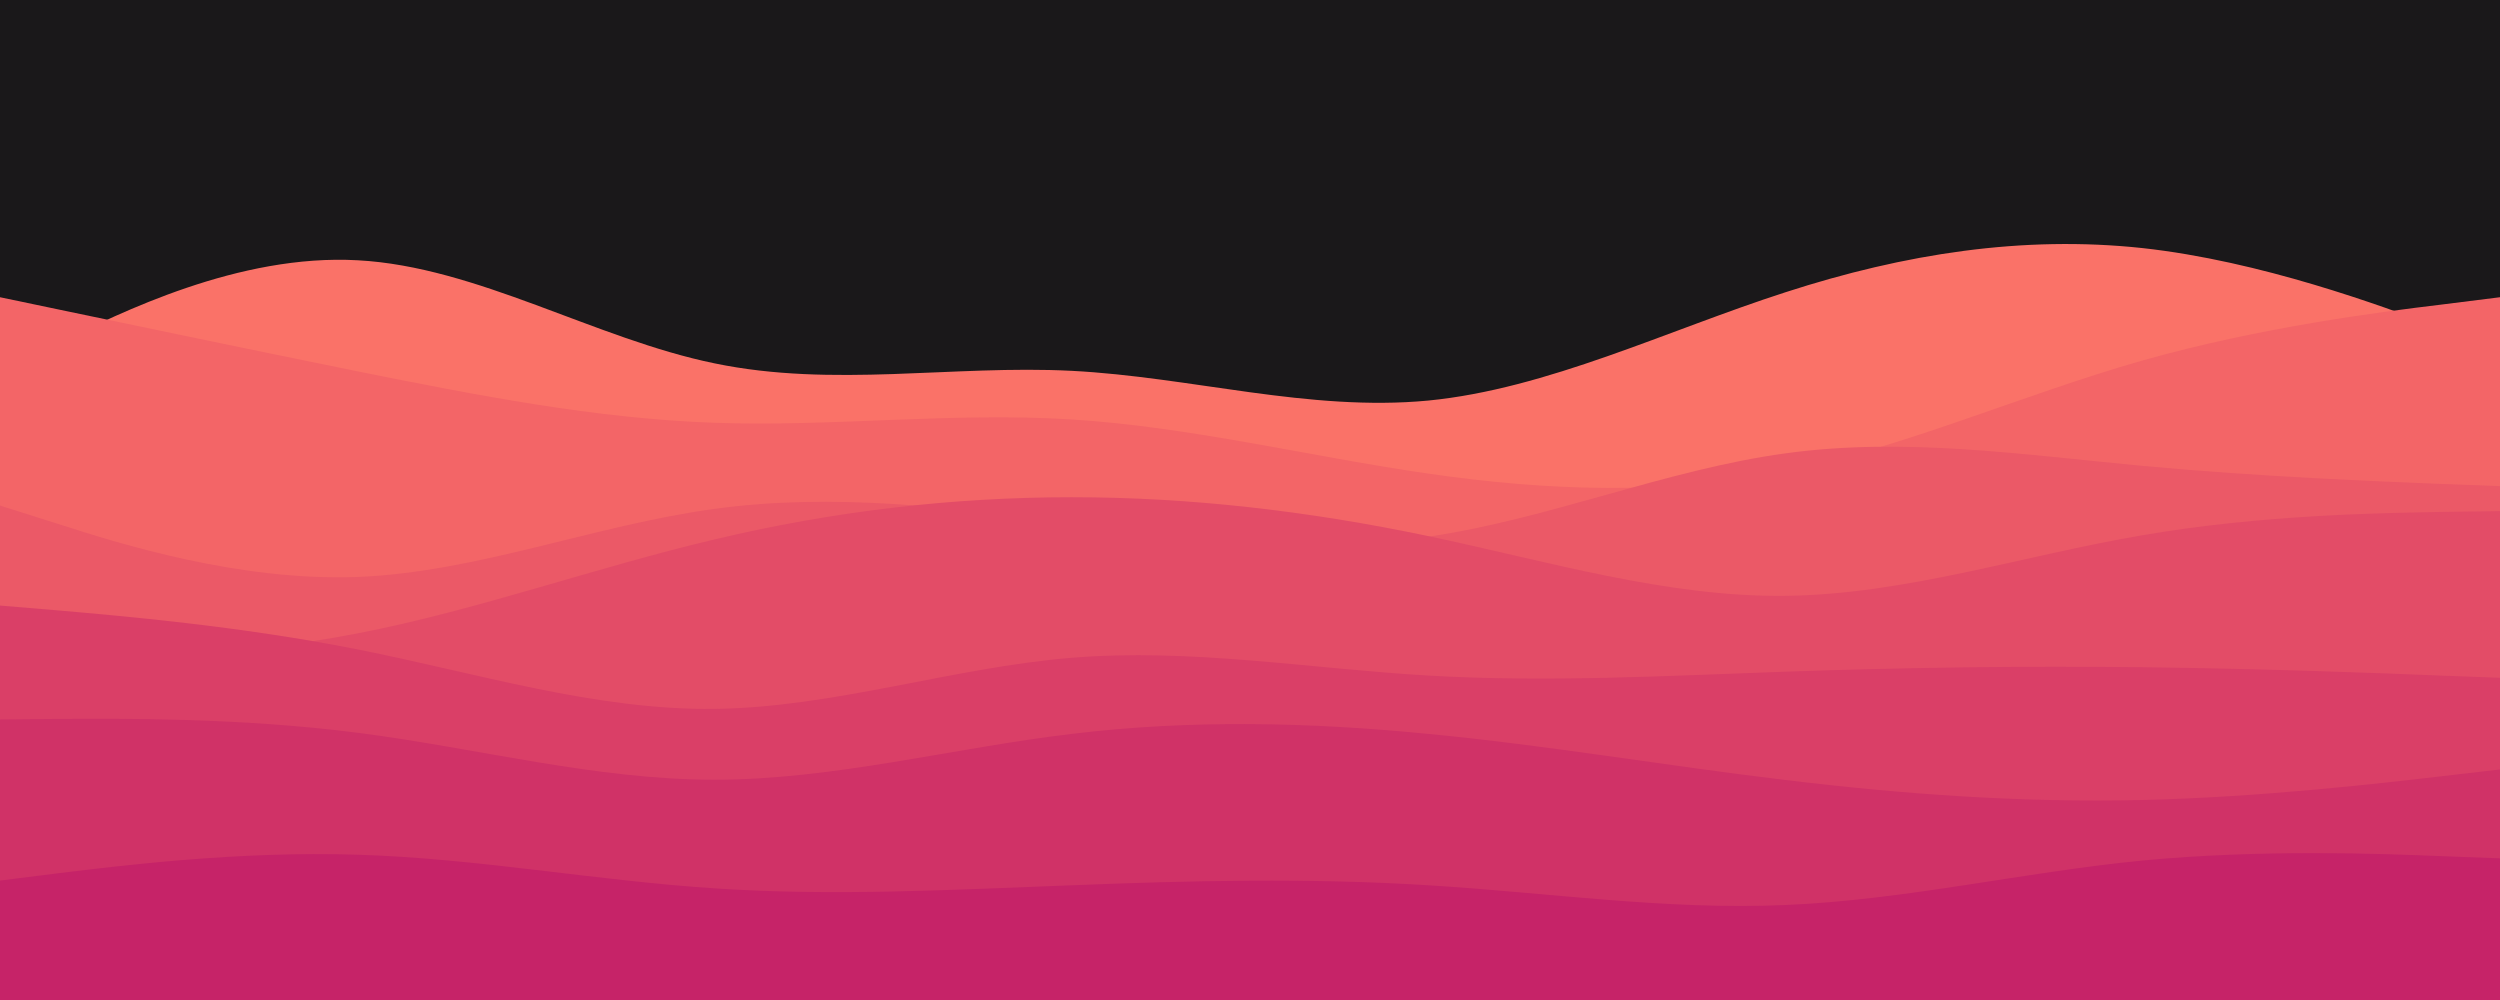
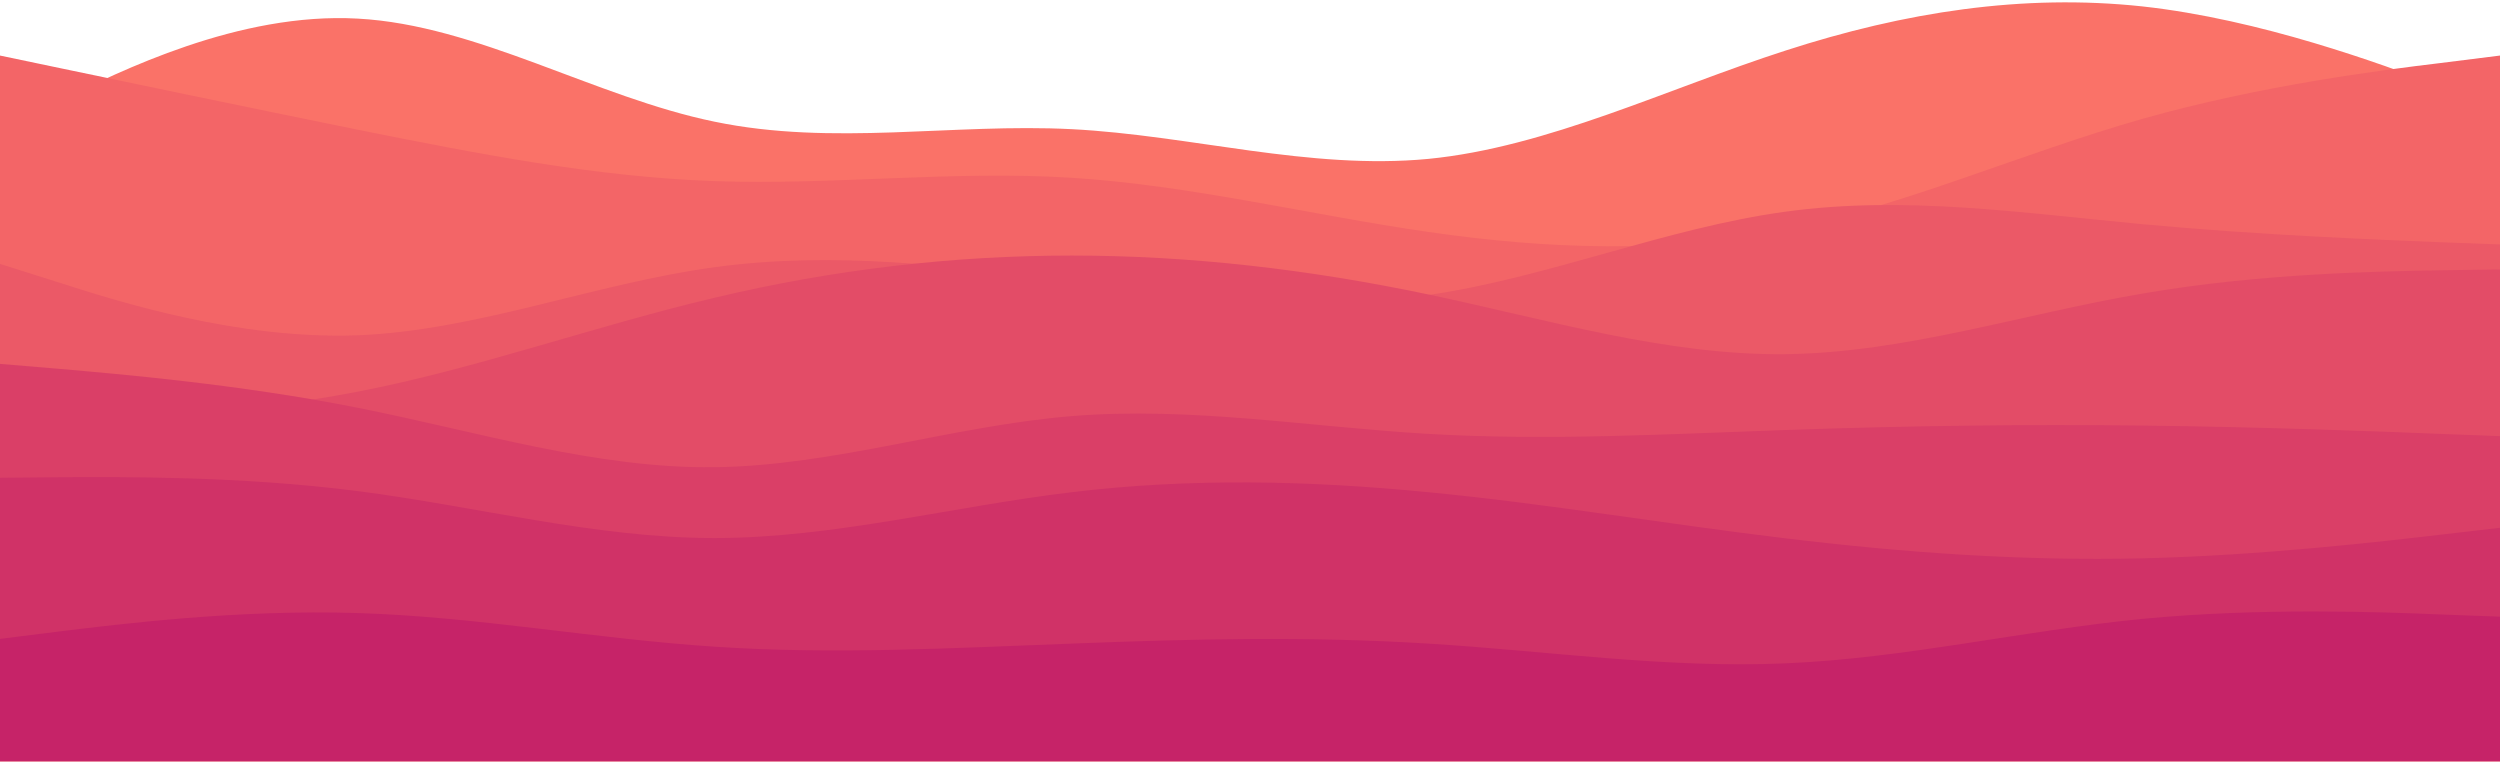
- <svg xmlns="http://www.w3.org/2000/svg" id="visual" viewBox="0 0 900 360" width="900" height="360" version="1.1">
-   <rect x="0" y="0" width="900" height="360" fill="#1A181A" />
-   <path d="M0 134L21.5 123.3C43 112.7 86 91.3 128.8 93.7C171.7 96 214.3 122 257.2 130.8C300 139.7 343 131.3 385.8 133.5C428.7 135.7 471.3 148.3 514.2 144.2C557 140 600 119 642.8 105.2C685.7 91.3 728.3 84.7 771.2 89.3C814 94 857 110 878.5 118L900 126L900 361L878.5 361C857 361 814 361 771.2 361C728.3 361 685.7 361 642.8 361C600 361 557 361 514.2 361C471.3 361 428.7 361 385.8 361C343 361 300 361 257.2 361C214.3 361 171.7 361 128.8 361C86 361 43 361 21.5 361L0 361Z" fill="#fa7268" />
-   <path d="M0 107L21.5 111.5C43 116 86 125 128.8 133.7C171.7 142.3 214.3 150.7 257.2 152.2C300 153.7 343 148.3 385.8 151C428.7 153.7 471.3 164.3 514.2 170.5C557 176.7 600 178.3 642.8 169.7C685.7 161 728.3 142 771.2 129.8C814 117.7 857 112.3 878.5 109.7L900 107L900 361L878.5 361C857 361 814 361 771.2 361C728.3 361 685.7 361 642.8 361C600 361 557 361 514.2 361C471.3 361 428.7 361 385.8 361C343 361 300 361 257.2 361C214.3 361 171.7 361 128.8 361C86 361 43 361 21.5 361L0 361Z" fill="#f36567" />
-   <path d="M0 182L21.5 188.8C43 195.7 86 209.3 128.8 207.7C171.7 206 214.3 189 257.2 183.2C300 177.3 343 182.7 385.8 188.2C428.7 193.7 471.3 199.3 514.2 193.2C557 187 600 169 642.8 163.2C685.7 157.3 728.3 163.7 771.2 167.7C814 171.7 857 173.3 878.5 174.2L900 175L900 361L878.5 361C857 361 814 361 771.2 361C728.3 361 685.7 361 642.8 361C600 361 557 361 514.2 361C471.3 361 428.7 361 385.8 361C343 361 300 361 257.2 361C214.3 361 171.7 361 128.8 361C86 361 43 361 21.5 361L0 361Z" fill="#eb5967" />
-   <path d="M0 239L21.5 238.3C43 237.7 86 236.3 128.8 228C171.7 219.7 214.3 204.3 257.2 194.2C300 184 343 179 385.8 179C428.7 179 471.3 184 514.2 193C557 202 600 215 642.8 214.5C685.7 214 728.3 200 771.2 192.7C814 185.3 857 184.7 878.5 184.3L900 184L900 361L878.5 361C857 361 814 361 771.2 361C728.3 361 685.7 361 642.8 361C600 361 557 361 514.2 361C471.3 361 428.7 361 385.8 361C343 361 300 361 257.2 361C214.3 361 171.7 361 128.8 361C86 361 43 361 21.5 361L0 361Z" fill="#e34c67" />
-   <path d="M0 218L21.5 219.8C43 221.7 86 225.3 128.8 233.8C171.7 242.3 214.3 255.7 257.2 255.2C300 254.7 343 240.3 385.8 236.8C428.7 233.3 471.3 240.7 514.2 243.2C557 245.7 600 243.3 642.8 241.8C685.7 240.3 728.3 239.7 771.2 240.2C814 240.7 857 242.3 878.5 243.2L900 244L900 361L878.5 361C857 361 814 361 771.2 361C728.3 361 685.7 361 642.8 361C600 361 557 361 514.2 361C471.3 361 428.7 361 385.8 361C343 361 300 361 257.2 361C214.3 361 171.7 361 128.8 361C86 361 43 361 21.5 361L0 361Z" fill="#da3f67" />
-   <path d="M0 259L21.5 258.8C43 258.7 86 258.3 128.8 263.8C171.7 269.3 214.3 280.7 257.2 280.7C300 280.7 343 269.3 385.8 264.2C428.7 259 471.3 260 514.2 264.2C557 268.3 600 275.7 642.8 280.8C685.7 286 728.3 289 771.2 288C814 287 857 282 878.5 279.5L900 277L900 361L878.5 361C857 361 814 361 771.2 361C728.3 361 685.7 361 642.8 361C600 361 557 361 514.2 361C471.3 361 428.7 361 385.8 361C343 361 300 361 257.2 361C214.3 361 171.7 361 128.8 361C86 361 43 361 21.5 361L0 361Z" fill="#d03267" />
-   <path d="M0 317L21.5 314.3C43 311.7 86 306.3 128.8 307.7C171.7 309 214.3 317 257.2 319.8C300 322.7 343 320.3 385.8 318.7C428.7 317 471.3 316 514.2 318.7C557 321.3 600 327.7 642.8 325.8C685.7 324 728.3 314 771.2 309.8C814 305.7 857 307.3 878.5 308.2L900 309L900 361L878.5 361C857 361 814 361 771.2 361C728.3 361 685.7 361 642.8 361C600 361 557 361 514.2 361C471.3 361 428.7 361 385.8 361C343 361 300 361 257.2 361C214.3 361 171.7 361 128.8 361C86 361 43 361 21.5 361L0 361Z" fill="#c62368" />
+ <svg xmlns="http://www.w3.org/2000/svg" width="900" height="274" viewBox="0 0 900 274" fill="none">
+   <path d="M0 47L21.5 36.3C43 25.7 86 4.3 128.8 6.7C171.7 9 214.3 35 257.2 43.8C300 52.7 343 44.3 385.8 46.5C428.7 48.7 471.3 61.3 514.2 57.2C557 53 600 32 642.8 18.2C685.7 4.3 728.3 -2.3 771.2 2.3C814 7 857 23 878.5 31L900 39V274H878.5C857 274 814 274 771.2 274C728.3 274 685.7 274 642.8 274C600 274 557 274 514.2 274C471.3 274 428.7 274 385.8 274C343 274 300 274 257.2 274C214.3 274 171.7 274 128.8 274C86 274 43 274 21.5 274H0V47Z" fill="#FA7268" />
+   <path d="M0 20L21.5 24.5C43 29 86 38 128.8 46.7C171.7 55.3 214.3 63.7 257.2 65.2C300 66.7 343 61.3 385.8 64C428.7 66.7 471.3 77.3 514.2 83.5C557 89.7 600 91.3 642.8 82.7C685.7 74 728.3 55 771.2 42.8C814 30.7 857 25.3 878.5 22.7L900 20V274H878.5C857 274 814 274 771.2 274C728.3 274 685.7 274 642.8 274C600 274 557 274 514.2 274C471.3 274 428.7 274 385.8 274C343 274 300 274 257.2 274C214.3 274 171.7 274 128.8 274C86 274 43 274 21.5 274H0V20Z" fill="#F36567" />
+   <path d="M0 95L21.5 101.8C43 108.7 86 122.3 128.8 120.7C171.7 119 214.3 102 257.2 96.2C300 90.3 343 95.7 385.8 101.2C428.7 106.7 471.3 112.3 514.2 106.2C557 100 600 82 642.8 76.2C685.7 70.3 728.3 76.7 771.2 80.7C814 84.7 857 86.3 878.5 87.2L900 88V274H878.5C857 274 814 274 771.2 274C728.3 274 685.7 274 642.8 274C600 274 557 274 514.2 274C471.3 274 428.7 274 385.8 274C343 274 300 274 257.2 274C214.3 274 171.7 274 128.8 274C86 274 43 274 21.5 274H0V95Z" fill="#EB5967" />
+   <path d="M0 152L21.5 151.3C43 150.7 86 149.3 128.8 141C171.7 132.7 214.3 117.3 257.2 107.2C300 97 343 92 385.8 92C428.7 92 471.3 97 514.2 106C557 115 600 128 642.8 127.5C685.7 127 728.3 113 771.2 105.7C814 98.3 857 97.7 878.5 97.3L900 97V274H878.5C857 274 814 274 771.2 274C728.3 274 685.7 274 642.8 274C600 274 557 274 514.2 274C471.3 274 428.7 274 385.8 274C343 274 300 274 257.2 274C214.3 274 171.7 274 128.8 274C86 274 43 274 21.5 274H0V152Z" fill="#E34C67" />
+   <path d="M0 131L21.5 132.8C43 134.7 86 138.3 128.8 146.8C171.7 155.3 214.3 168.7 257.2 168.2C300 167.7 343 153.3 385.8 149.8C428.7 146.3 471.3 153.7 514.2 156.2C557 158.7 600 156.3 642.8 154.8C685.7 153.3 728.3 152.7 771.2 153.2C814 153.7 857 155.3 878.5 156.2L900 157V274H878.5C857 274 814 274 771.2 274C728.3 274 685.7 274 642.8 274C600 274 557 274 514.2 274C471.3 274 428.7 274 385.8 274C343 274 300 274 257.2 274C214.3 274 171.7 274 128.8 274C86 274 43 274 21.5 274H0V131Z" fill="#DA3F67" />
+   <path d="M0 172L21.5 171.8C43 171.7 86 171.3 128.8 176.8C171.7 182.3 214.3 193.7 257.2 193.7C300 193.7 343 182.3 385.8 177.2C428.7 172 471.3 173 514.2 177.2C557 181.3 600 188.7 642.8 193.8C685.7 199 728.3 202 771.2 201C814 200 857 195 878.5 192.5L900 190V274H878.5C857 274 814 274 771.2 274C728.3 274 685.7 274 642.8 274C600 274 557 274 514.2 274C471.3 274 428.7 274 385.8 274C343 274 300 274 257.2 274C214.3 274 171.7 274 128.8 274C86 274 43 274 21.5 274H0V172Z" fill="#D03267" />
+   <path d="M0 230L21.5 227.3C43 224.7 86 219.3 128.8 220.7C171.7 222 214.3 230 257.2 232.8C300 235.7 343 233.3 385.8 231.7C428.7 230 471.3 229 514.2 231.7C557 234.3 600 240.7 642.8 238.8C685.7 237 728.3 227 771.2 222.8C814 218.7 857 220.3 878.5 221.2L900 222V274H878.5C857 274 814 274 771.2 274C728.3 274 685.7 274 642.8 274C600 274 557 274 514.2 274C471.3 274 428.7 274 385.8 274C343 274 300 274 257.2 274C214.3 274 171.7 274 128.8 274C86 274 43 274 21.5 274H0V230Z" fill="#C62368" />
</svg>
